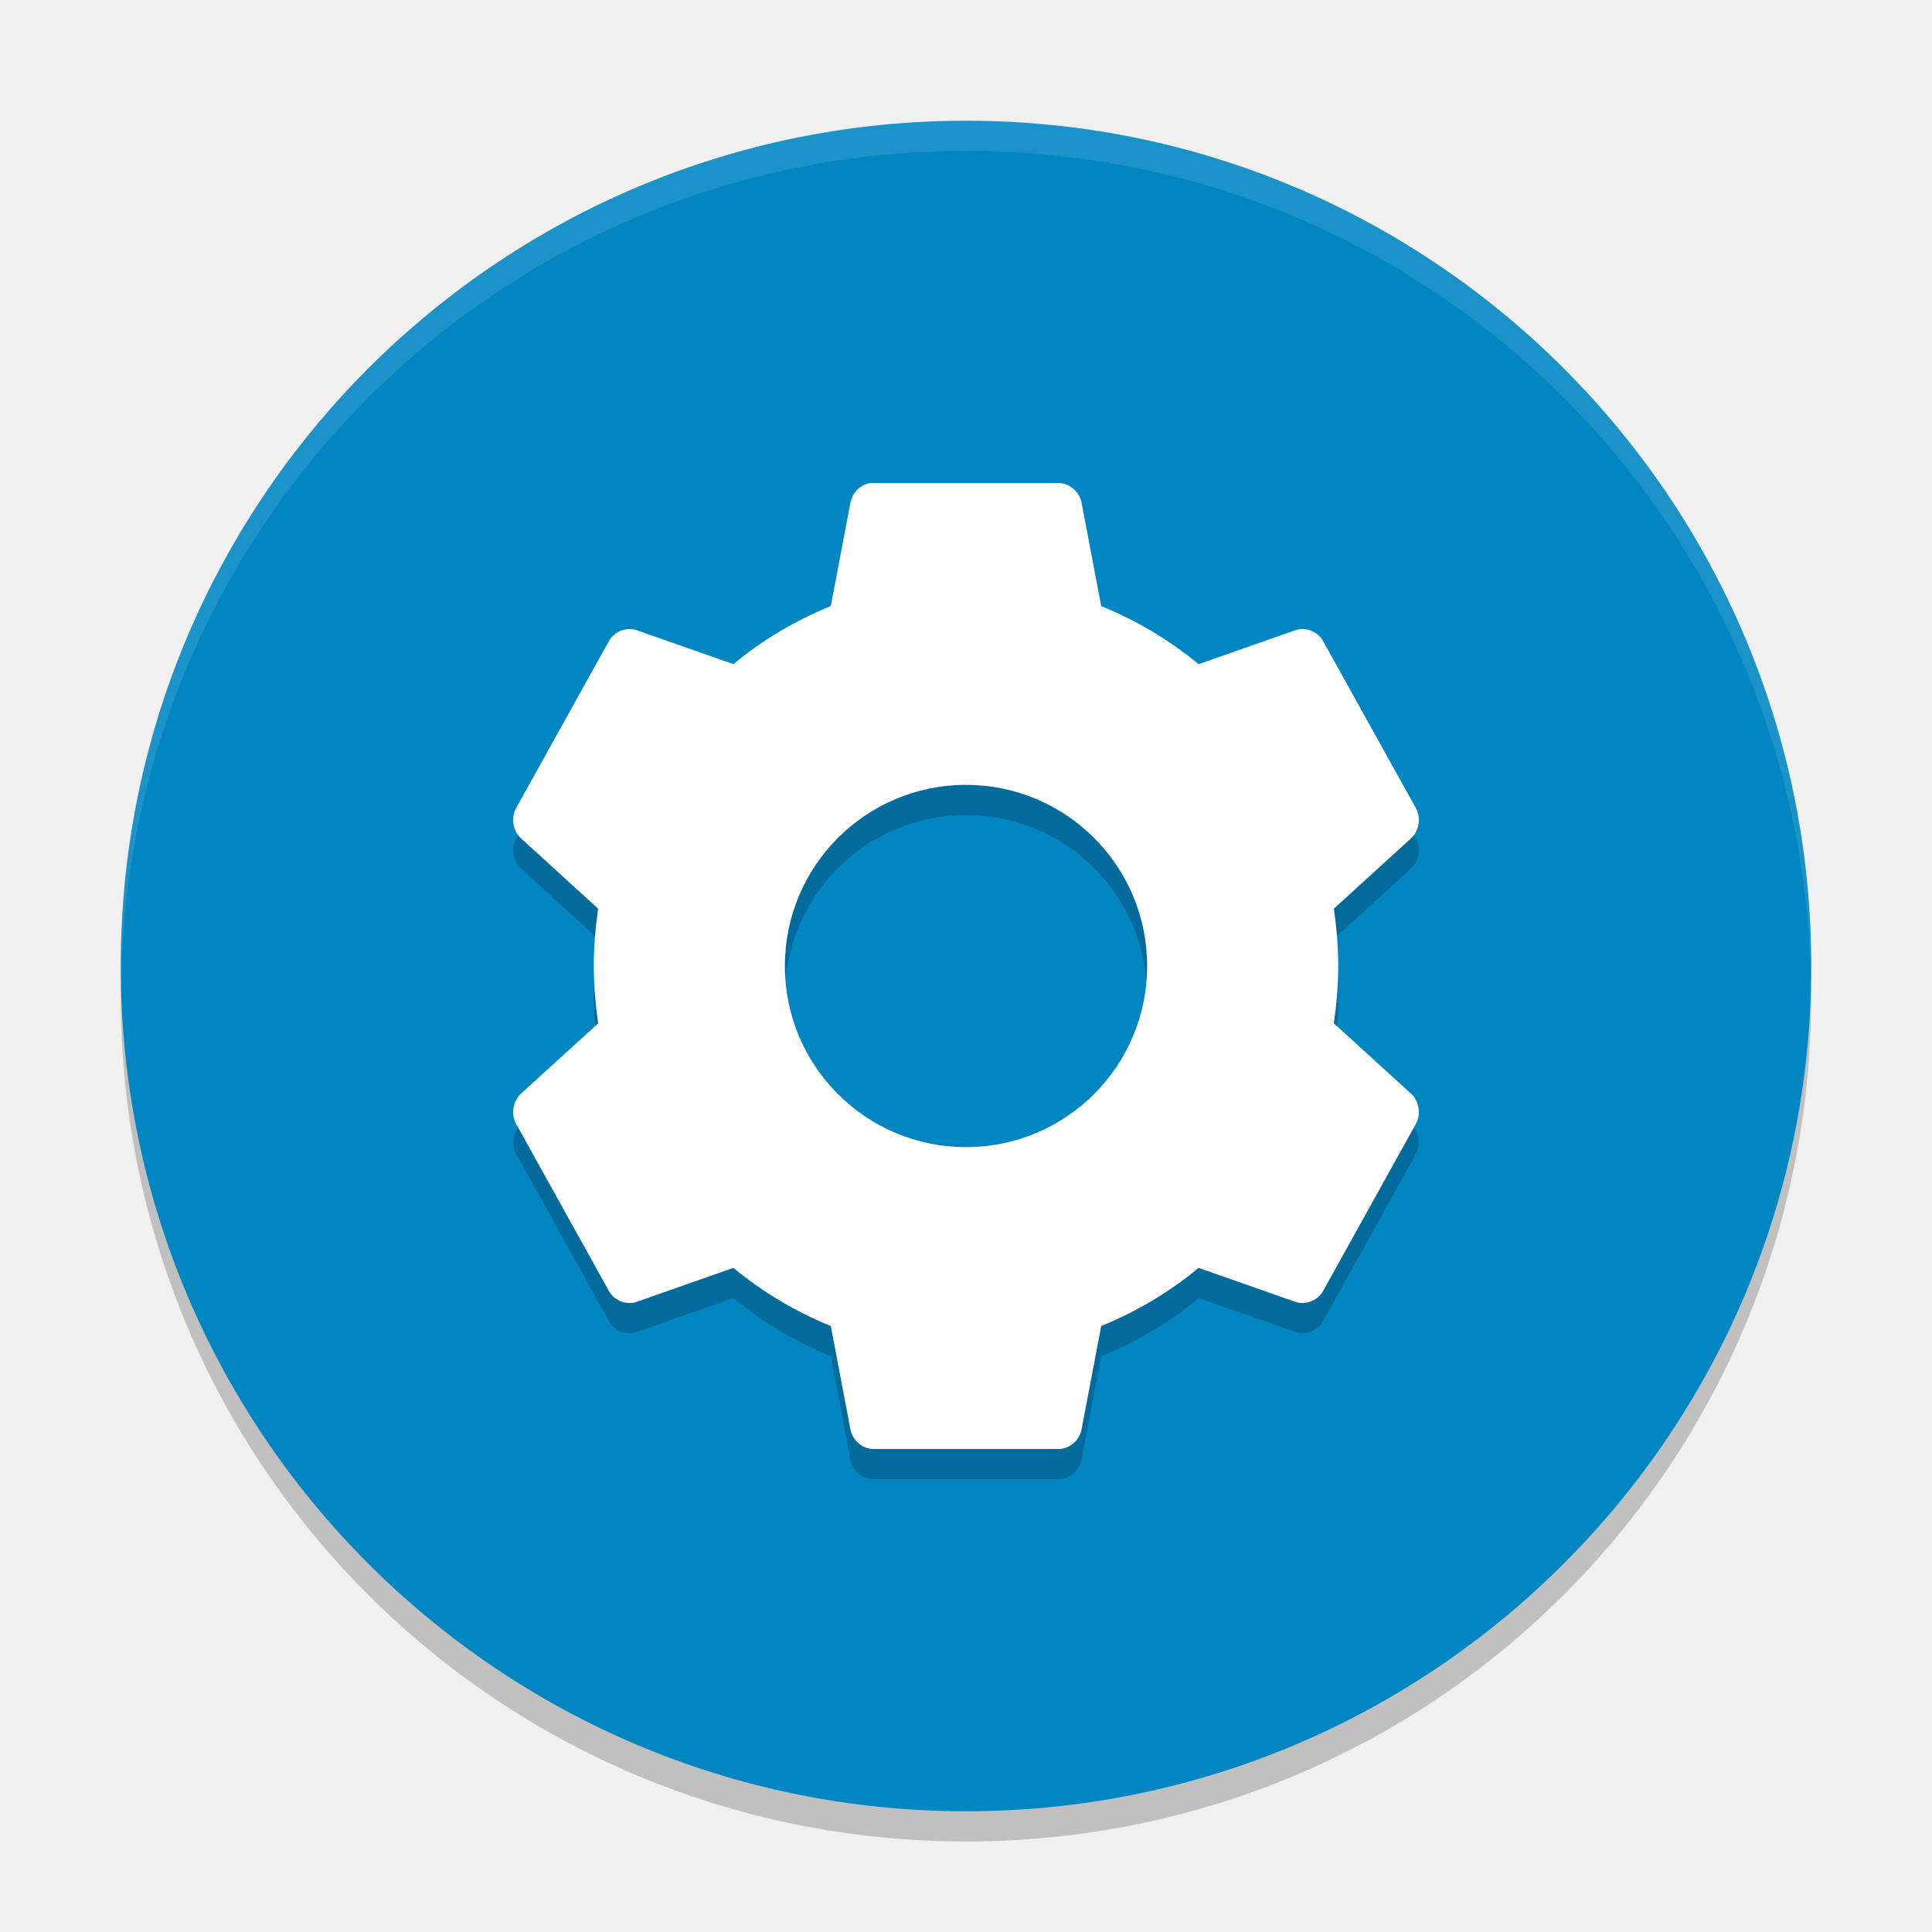
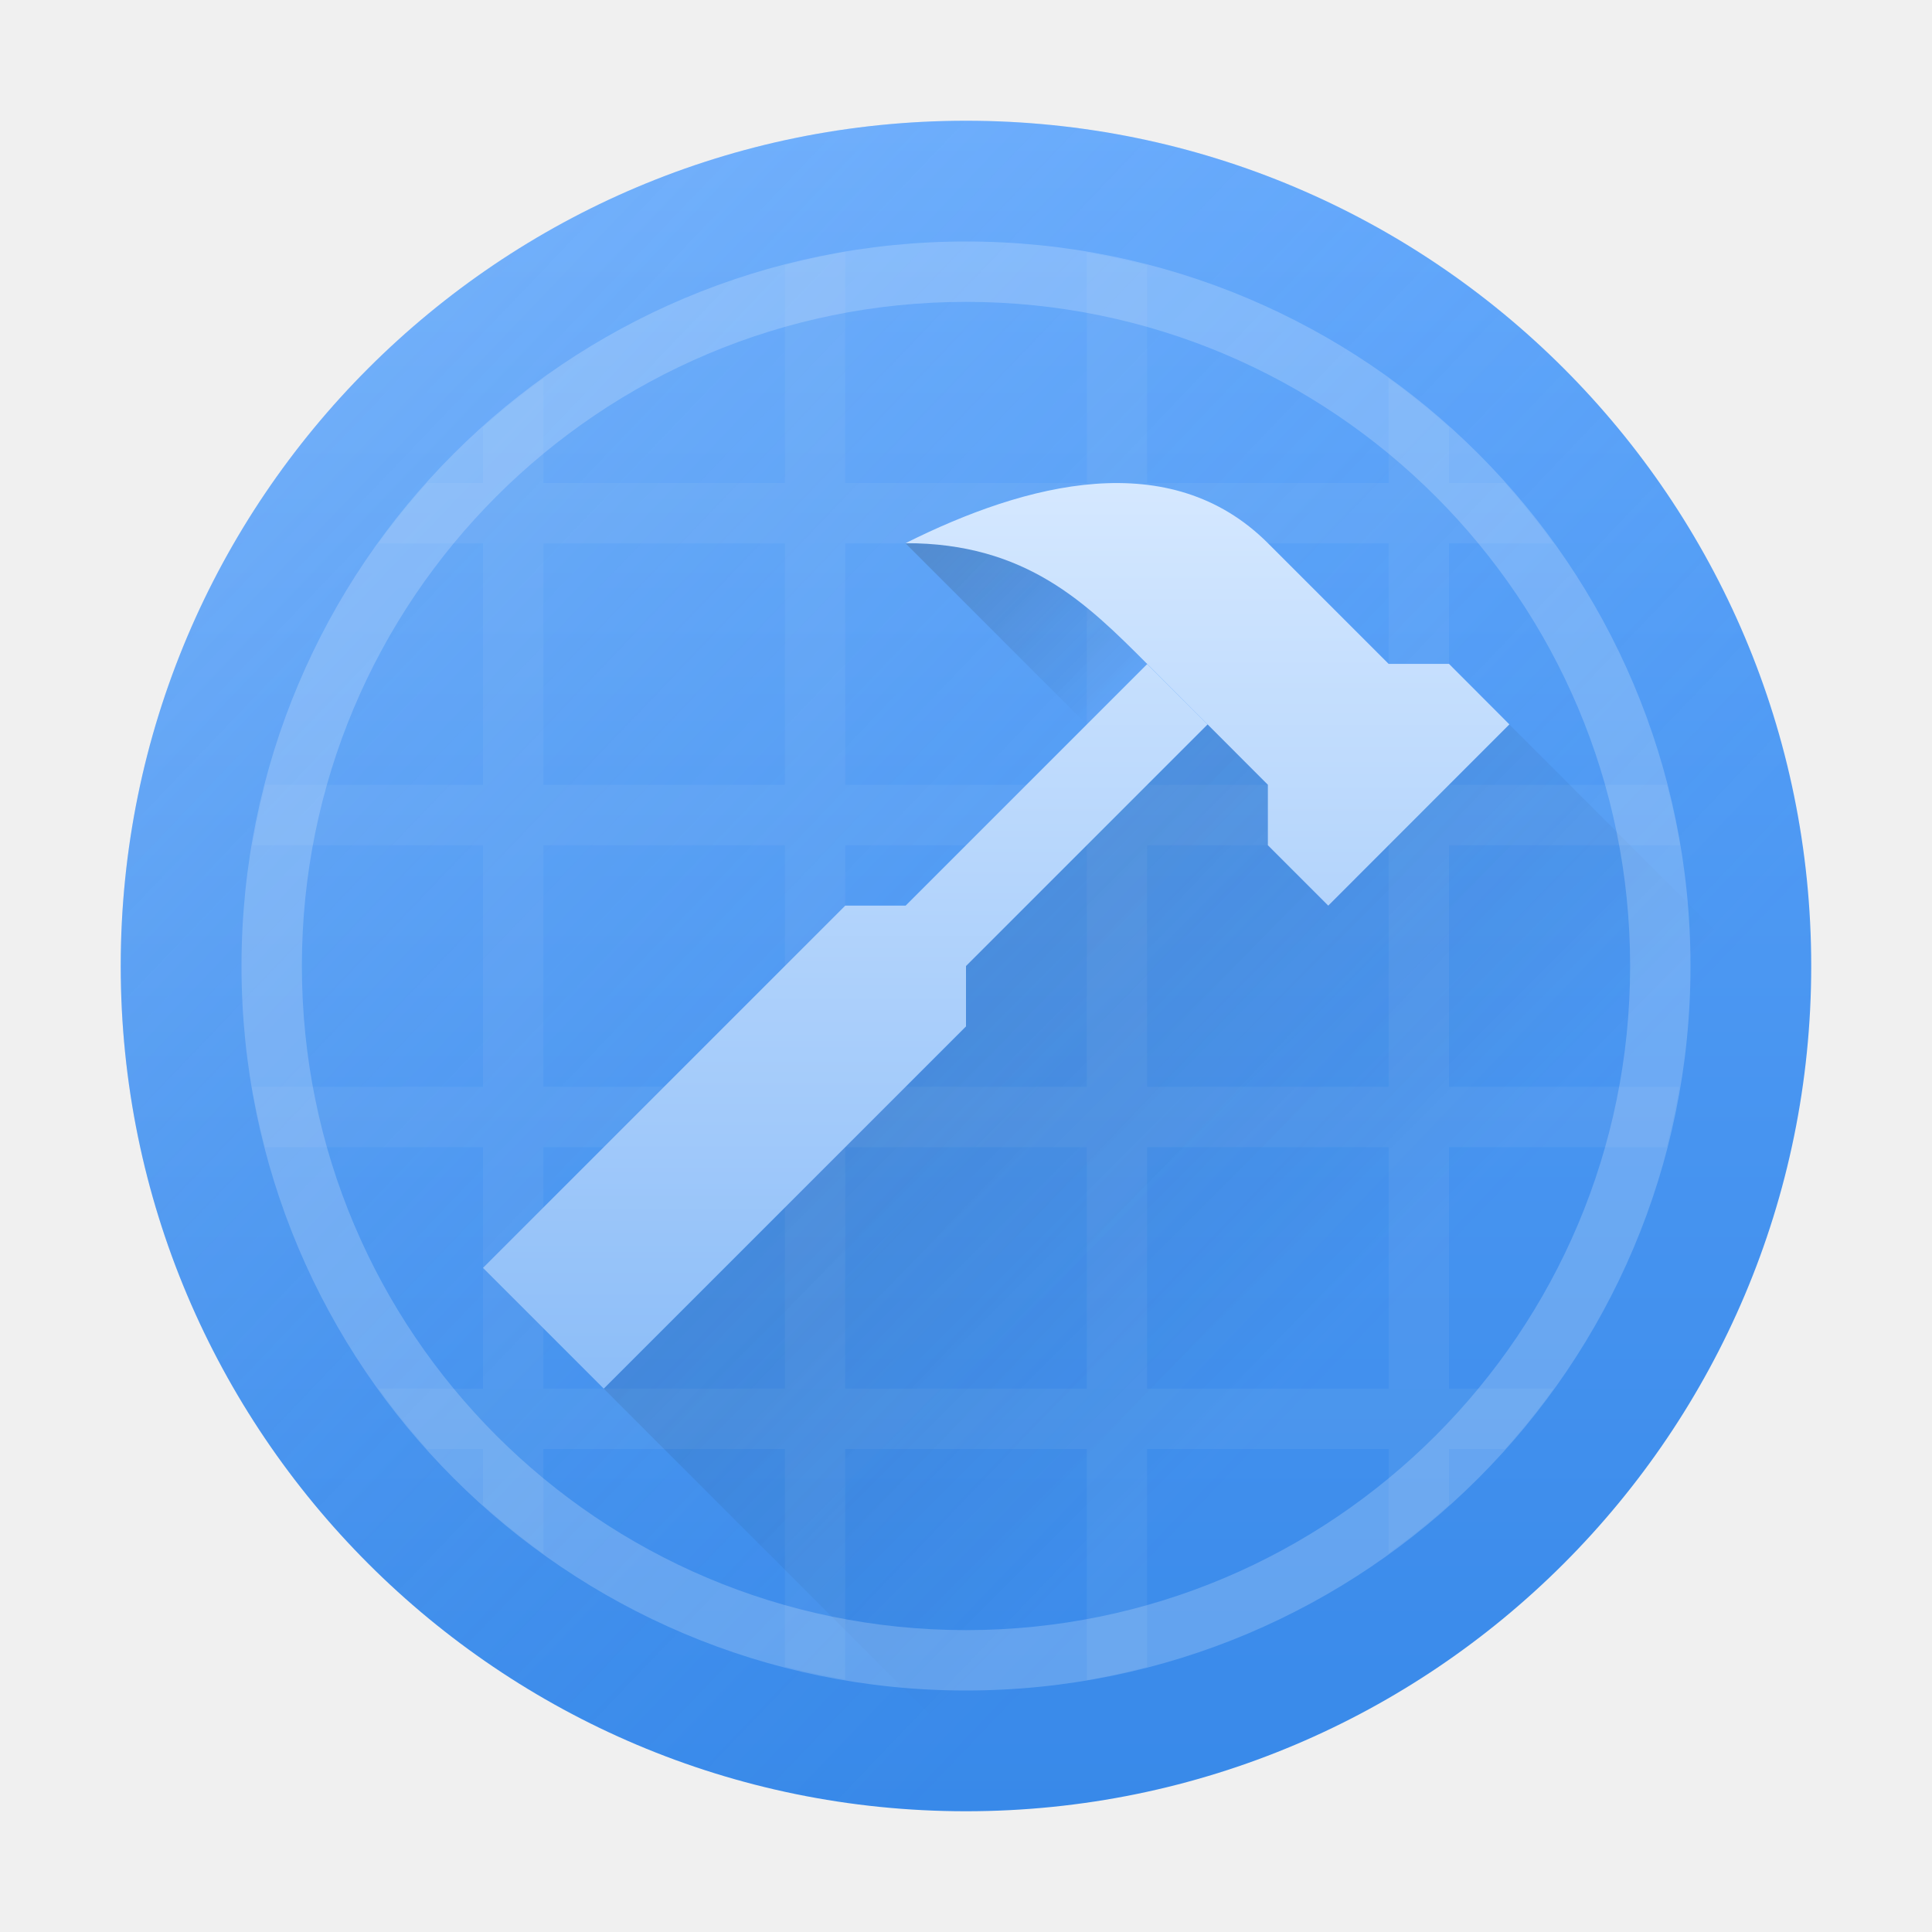
- <svg xmlns="http://www.w3.org/2000/svg" width="64" height="64" version="1">
-   <path style="opacity:0.2" d="m 4.051,32.001 c -0.012,0.334 -0.051,0.662 -0.051,1 C 4,48.512 16.488,61 31.999,61 47.511,61 59.998,48.512 59.998,33.001 c 0,-0.338 -0.039,-0.665 -0.051,-1 -0.528,15.042 -12.776,26.999 -27.949,26.999 -15.174,0 -27.421,-11.958 -27.949,-26.999 z" />
-   <rect style="fill:#0286c2" width="56" height="56" x="4" y="4" rx="27.999" ry="27.999" />
-   <path style="opacity:0.2" d="m 28.846,17 c -0.327,0.037 -0.614,0.315 -0.674,0.65 l -0.65,3.426 C 26.354,21.55 25.257,22.2 24.295,23 l -3.203,-1.123 c -0.333,-0.119 -0.737,0.035 -0.916,0.35 l -3.082,5.549 c -0.174,0.319 -0.1,0.761 0.168,1 l 2.553,2.326 C 19.725,31.725 19.67,32.351 19.67,33 c 0,0.649 0.055,1.277 0.145,1.9 l -2.553,2.324 c -0.268,0.239 -0.342,0.681 -0.168,1 l 3.082,5.551 c 0.179,0.315 0.583,0.469 0.916,0.35 L 24.295,43 c 0.963,0.8 2.059,1.452 3.227,1.926 l 0.65,3.424 c 0.066,0.359 0.395,0.645 0.746,0.65 l 6.164,0 c 0.352,-0.005 0.68,-0.292 0.746,-0.65 l 0.65,-3.424 C 37.646,44.452 38.743,43.8 39.705,43 l 3.203,1.125 c 0.333,0.119 0.737,-0.035 0.916,-0.35 l 3.082,-5.551 c 0.174,-0.319 0.1,-0.761 -0.168,-1 L 44.186,34.9 C 44.275,34.277 44.33,33.649 44.33,33 c 0,-0.649 -0.055,-1.275 -0.145,-1.898 l 2.553,-2.326 c 0.268,-0.239 0.342,-0.681 0.168,-1 l -3.082,-5.549 c -0.179,-0.315 -0.583,-0.469 -0.916,-0.35 l -3.203,1.125 C 38.741,22.202 37.646,21.552 36.479,21.078 l -0.65,-3.426 c -0.066,-0.359 -0.396,-0.645 -0.748,-0.65 l -6.164,0 c -0.024,-8.16e-4 -0.048,-8.16e-4 -0.072,0 L 28.846,17 Z M 32,27 c 3.314,0 6,2.686 6,6 0,3.314 -2.686,6 -6,6 -3.314,0 -6,-2.686 -6,-6 0,-3.314 2.686,-6 6,-6 z" />
-   <path style="opacity:0.1;fill:#ffffff" d="M 32 4.002 C 16.488 4.002 4 16.488 4 32 C 4 32.114 4.011 32.224 4.018 32.336 C 4.369 17.135 16.711 5 32 5 C 47.289 5 59.631 17.135 59.982 32.336 C 59.989 32.224 60 32.113 60 32 C 60 16.488 47.512 4.002 32 4.002 z" />
-   <path style="fill:#ffffff" d="M 28.846 16 C 28.519 16.037 28.232 16.315 28.172 16.65 L 27.521 20.076 C 26.354 20.55 25.257 21.2 24.295 22 L 21.092 20.877 C 20.759 20.758 20.355 20.912 20.176 21.227 L 17.094 26.775 C 16.92 27.095 16.994 27.536 17.262 27.775 L 19.814 30.102 C 19.725 30.725 19.67 31.351 19.67 32 C 19.67 32.649 19.725 33.277 19.814 33.9 L 17.262 36.225 C 16.994 36.464 16.92 36.905 17.094 37.225 L 20.176 42.775 C 20.355 43.09 20.759 43.244 21.092 43.125 L 24.295 42 C 25.258 42.8 26.354 43.452 27.521 43.926 L 28.172 47.35 C 28.238 47.708 28.566 47.995 28.918 48 L 35.082 48 C 35.434 47.995 35.762 47.708 35.828 47.35 L 36.479 43.926 C 37.646 43.452 38.743 42.8 39.705 42 L 42.908 43.125 C 43.241 43.244 43.645 43.09 43.824 42.775 L 46.906 37.225 C 47.08 36.905 47.006 36.464 46.738 36.225 L 44.186 33.9 C 44.275 33.277 44.33 32.649 44.33 32 C 44.33 31.351 44.275 30.725 44.186 30.102 L 46.738 27.775 C 47.006 27.536 47.08 27.095 46.906 26.775 L 43.824 21.227 C 43.645 20.912 43.241 20.758 42.908 20.877 L 39.705 22.002 C 38.741 21.202 37.646 20.552 36.479 20.078 L 35.828 16.652 C 35.762 16.294 35.432 16.007 35.08 16.002 L 28.916 16.002 C 28.892 16.001 28.868 16.001 28.844 16.002 L 28.846 16 z M 32 26 C 35.314 26 38 28.686 38 32 C 38 35.314 35.314 38 32 38 C 28.686 38 26 35.314 26 32 C 26 28.686 28.686 26 32 26 z" />
+ <svg xmlns="http://www.w3.org/2000/svg" xmlns:xlink="http://www.w3.org/1999/xlink" width="32" version="1.1" height="32" viewBox="0 0 32 32">
+   <defs id="defs5455">
+     <linearGradient id="linearGradient4176">
+       <stop style="stop-color:#fcfcfc;stop-opacity:0.261" id="stop4178" />
+       <stop offset="1" style="stop-color:#5ea5fb;stop-opacity:0" id="stop4180" />
+     </linearGradient>
+     <linearGradient xlink:href="#linearGradient4176" id="linearGradient4182" y1="515.798" x1="384.571" y2="537.798" x2="407.571" gradientUnits="userSpaceOnUse" gradientTransform="matrix(1 0 0 1 0.000036 0.000087)" />
+     <linearGradient id="linearGradient4256">
+       <stop style="stop-color:#8cbdf8" id="stop4258" />
+       <stop offset="1" style="stop-color:#d5e8ff" id="stop4260" />
+     </linearGradient>
+     <linearGradient id="linearGradient4227-0-8">
+       <stop style="stop-color:#292c2f" id="stop4229-3-3" />
+       <stop offset="1" style="stop-opacity:0" id="stop4231-90-8" />
+     </linearGradient>
+     <linearGradient id="linearGradient4232">
+       <stop style="stop-color:#3889e9" id="stop4234-0" />
+       <stop offset="1" style="stop-color:#5ea5fb" id="stop4236" />
+     </linearGradient>
+     <linearGradient xlink:href="#linearGradient4232" id="linearGradient3426" y1="545.798" y2="517.798" x2="0" gradientUnits="userSpaceOnUse" />
+     <linearGradient xlink:href="#linearGradient4227-0-8" id="linearGradient4263" y1="524.798" x1="399.571" y2="527.798" x2="402.571" gradientUnits="userSpaceOnUse" />
+     <linearGradient xlink:href="#linearGradient4227-0-8" id="linearGradient4275" y1="527.798" x1="394.571" y2="538.798" x2="405.571" gradientUnits="userSpaceOnUse" gradientTransform="matrix(1 0 0 1 -384.5714 -515.798)" />
+     <linearGradient xlink:href="#linearGradient4256" id="linearGradient4291" y1="23" y2="8" x2="0" gradientUnits="userSpaceOnUse" />
+   </defs>
+   <g id="layer1" transform="matrix(1 0 0 1 -384.5714 -515.798)">
+     <circle cx="400.571" cy="531.798" style="fill:url(#linearGradient3426);stroke-width:4" id="path3377" r="14" />
+     <path style="shape-rendering:auto;color-interpolation-filters:linearRGB;stroke-opacity:0.314;fill:#fcfcfc;image-rendering:auto;fill-opacity:0.059;text-rendering:auto;color:#000000;color-rendering:auto;color-interpolation:sRGB" id="rect4160" d="M 14 4.17 A 12 12 0 0 0 13 4.391 L 13 8 L 9 8 L 9 6.271 A 12 12 0 0 0 8 7.074 L 8 8 L 7.072 8 A 12 12 0 0 0 6.266 9 L 8 9 L 8 13 L 4.395 13 A 12 12 0 0 0 4.182 14 L 8 14 L 8 18 L 4.17 18 A 12 12 0 0 0 4.391 19 L 8 19 L 8 23 L 6.271 23 A 12 12 0 0 0 7.074 24 L 8 24 L 8 24.928 A 12 12 0 0 0 9 25.734 L 9 24 L 13 24 L 13 27.604 A 12 12 0 0 0 14 27.818 L 14 24 L 18 24 L 18 27.83 A 12 12 0 0 0 19 27.609 L 19 24 L 23 24 L 23 25.729 A 12 12 0 0 0 24 24.926 L 24 24 L 24.928 24 A 12 12 0 0 0 25.734 23 L 24 23 L 24 19 L 27.604 19 A 12 12 0 0 0 27.818 18 L 24 18 L 24 14 L 27.83 14 A 12 12 0 0 0 27.609 13 L 24 13 L 24 9 L 25.729 9 A 12 12 0 0 0 24.926 8 L 24 8 L 24 7.072 A 12 12 0 0 0 23 6.266 L 23 8 L 19 8 L 19 4.395 A 12 12 0 0 0 18 4.182 L 18 8 L 14 8 L 14 4.17 z M 9 9 L 13 9 L 13 13 L 9 13 L 9 9 z M 14 9 L 18 9 L 18 13 L 14 13 L 14 9 z M 19 9 L 23 9 L 23 13 L 19 13 L 19 9 z M 9 14 L 13 14 L 13 18 L 9 18 L 9 14 z M 14 14 L 18 14 L 18 18 L 14 18 L 14 14 z M 19 14 L 23 14 L 23 18 L 19 18 L 19 14 z M 9 19 L 13 19 L 13 23 L 9 23 L 9 19 z M 14 19 L 18 19 L 18 23 L 14 23 L 14 19 z M 19 19 L 23 19 L 23 23 L 19 23 L 19 19 z " transform="matrix(1 0 0 1 384.5714 515.798)" />
+     <path style="fill:url(#linearGradient4275);opacity:0.2;fill-rule:evenodd" id="path4267" d="M 20 12 L 16 16 L 16 17 L 10 23 L 16.965 29.965 A 14 14 0 0 0 29.951 16.951 L 25 12 L 20 12 z " transform="matrix(1 0 0 1 384.5714 515.798)" />
+     <circle cx="400.571" cy="531.798" style="fill:url(#linearGradient4182);stroke-width:4" r="14" id="circle4174" />
+     <ellipse cx="400.571" cy="531.798" style="fill:url(#linearGradient3426);stroke-width:4" id="ellipse4233" />
+     <path style="fill:#ffffff;opacity:0.2;stroke-width:3.429" id="circle4238" d="M 16 4 A 12 12 0 0 0 4 16 A 12 12 0 0 0 16 28 A 12 12 0 0 0 28 16 A 12 12 0 0 0 16 4 z M 16 5 A 11 11 0 0 1 27 16 A 11 11 0 0 1 16 27 A 11 11 0 0 1 5 16 A 11 11 0 0 1 16 5 z " transform="matrix(1 0 0 1 384.5714 515.798)" />
+     <path style="fill:url(#linearGradient4263);opacity:0.2;fill-rule:evenodd" id="path4254" d="m 399.571,524.798 4,4 2,-2 -2,-2 z" />
+     <path style="fill:url(#linearGradient4291);fill-rule:evenodd" id="path4247" d="M 18.143 8.014 C 17.095 8.091 16 8.496 15 8.996 C 17 8.996 18 9.995 19 10.996 L 21 12.998 L 21 14 L 22 15 L 25 11.998 L 24 10.996 L 23 10.996 L 21 8.996 C 20.19 8.187 19.19 7.937 18.143 8.014 z M 19 11 L 15 15 L 14 15 L 8 21 L 10 23 L 16 17 L 16 16 L 20 12 L 19 11 z " transform="matrix(1 0 0 1 384.5714 515.798)" />
+   </g>
</svg>
